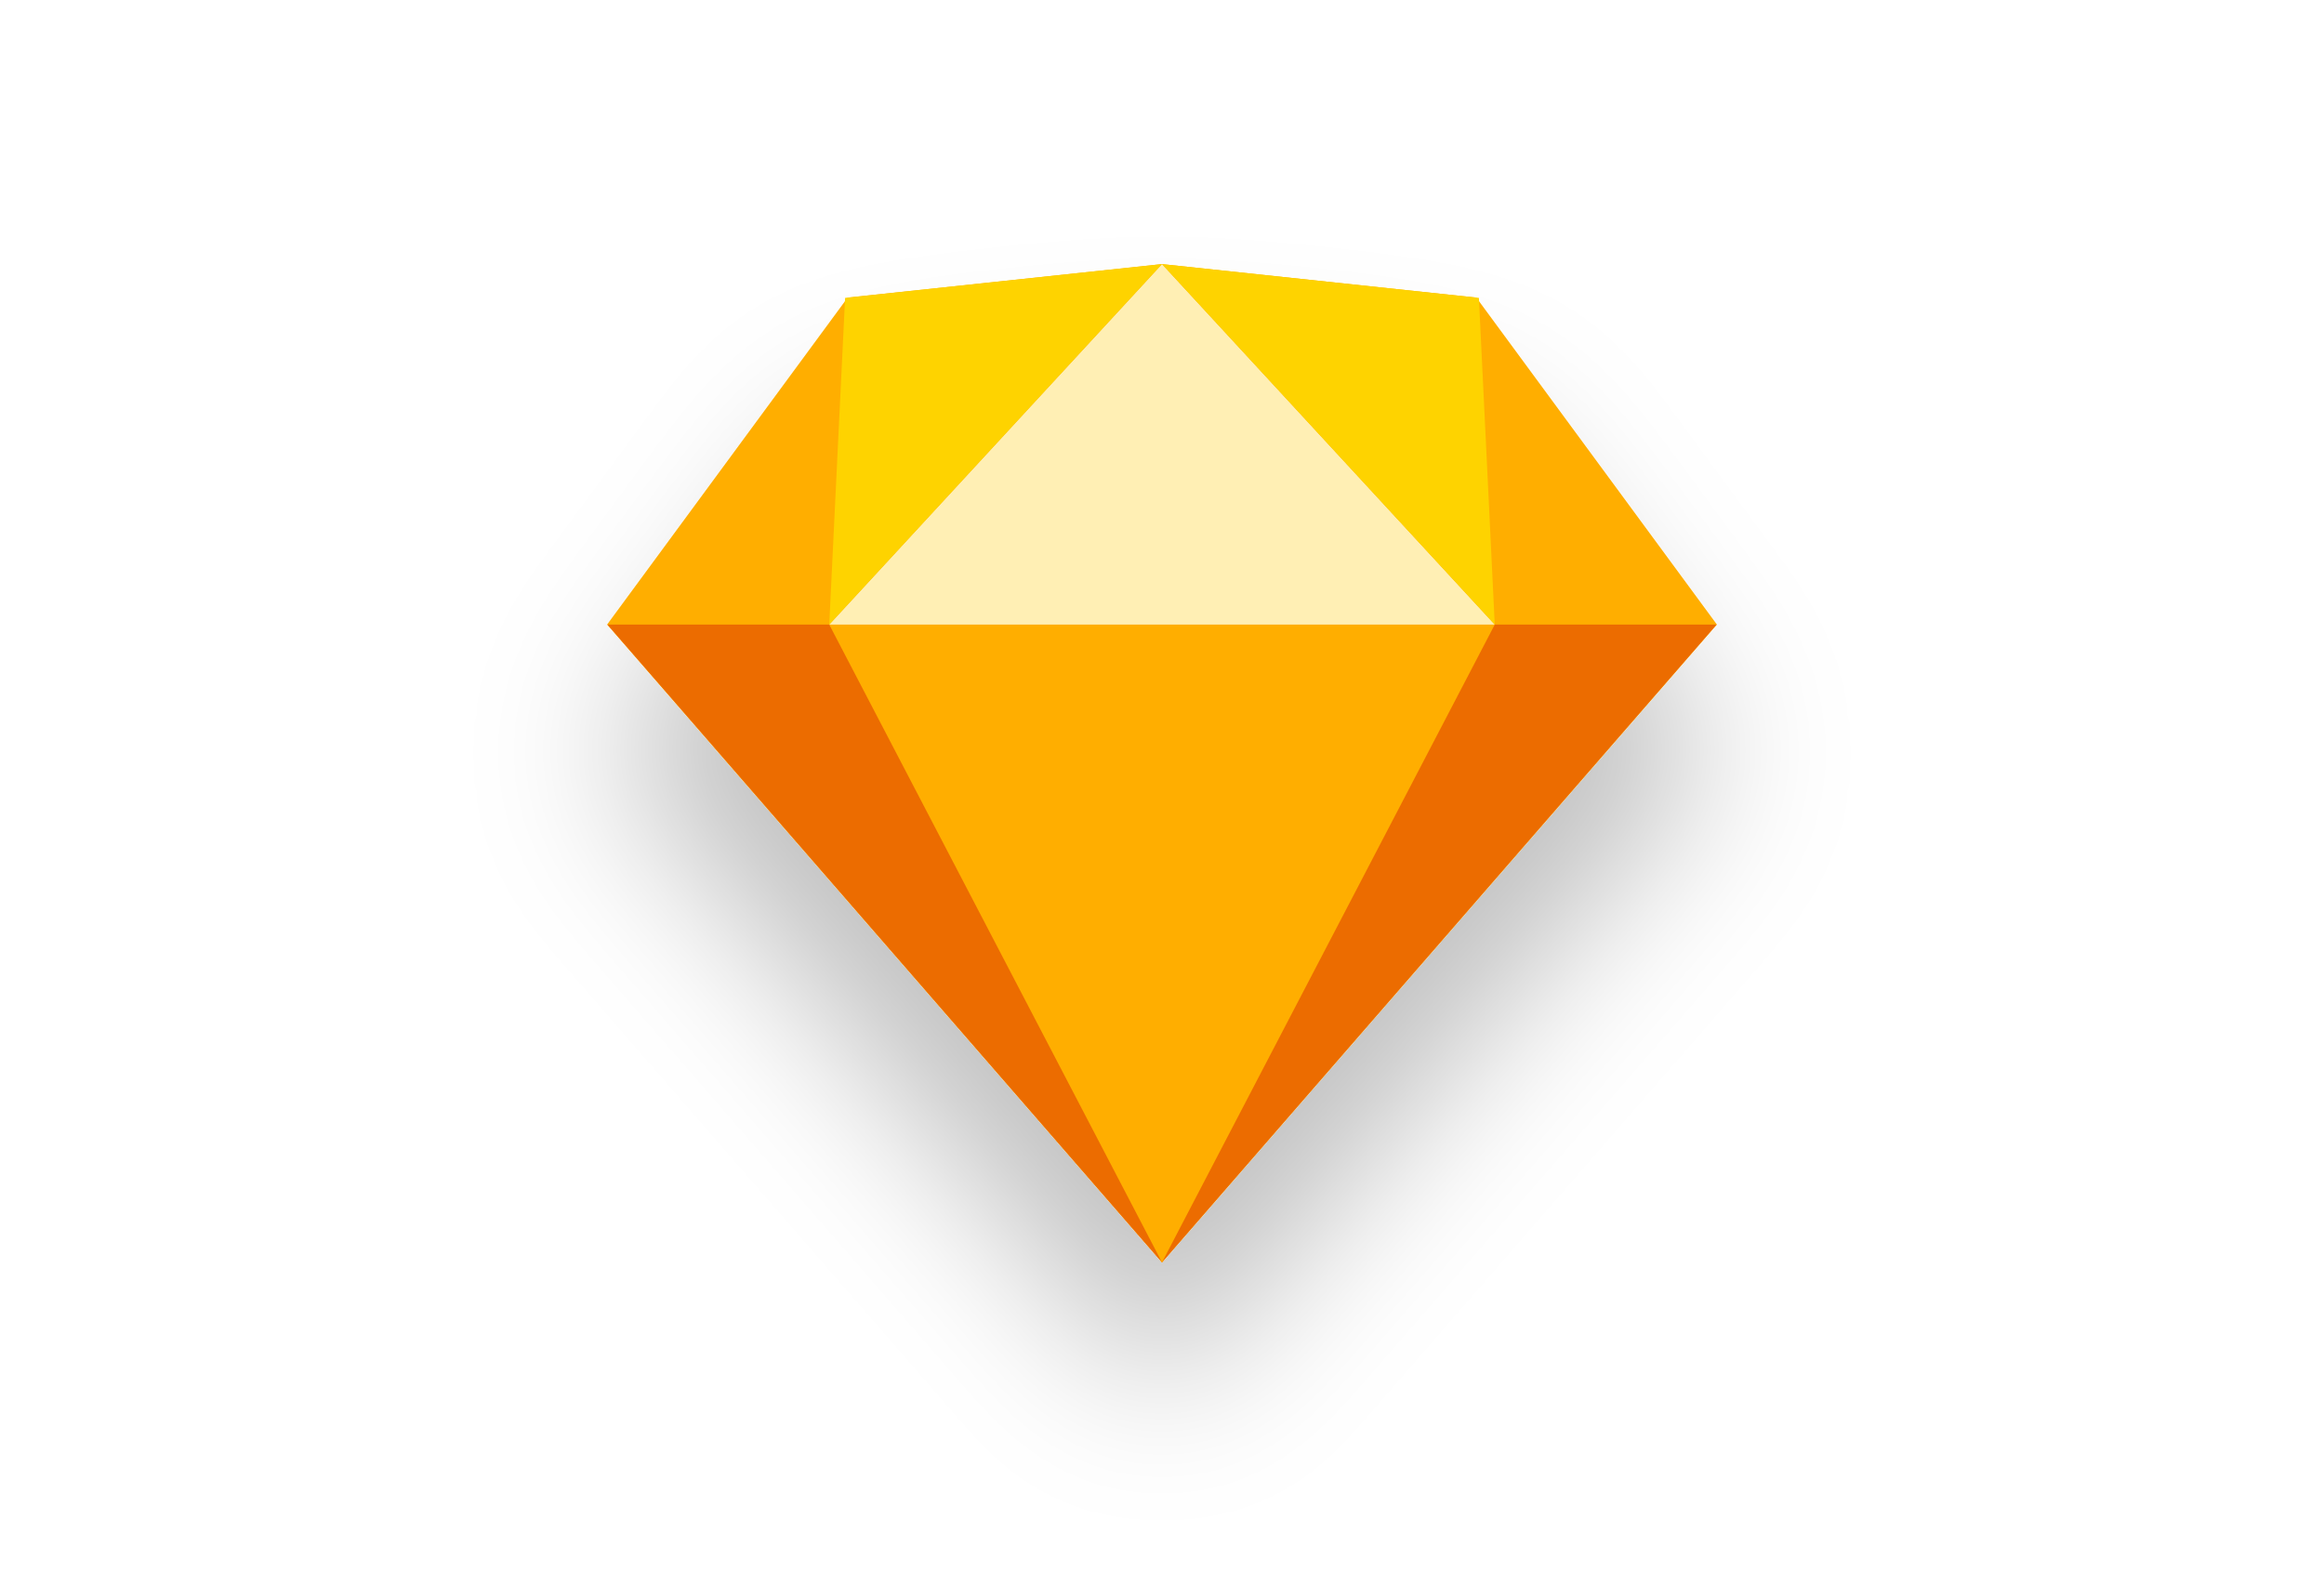
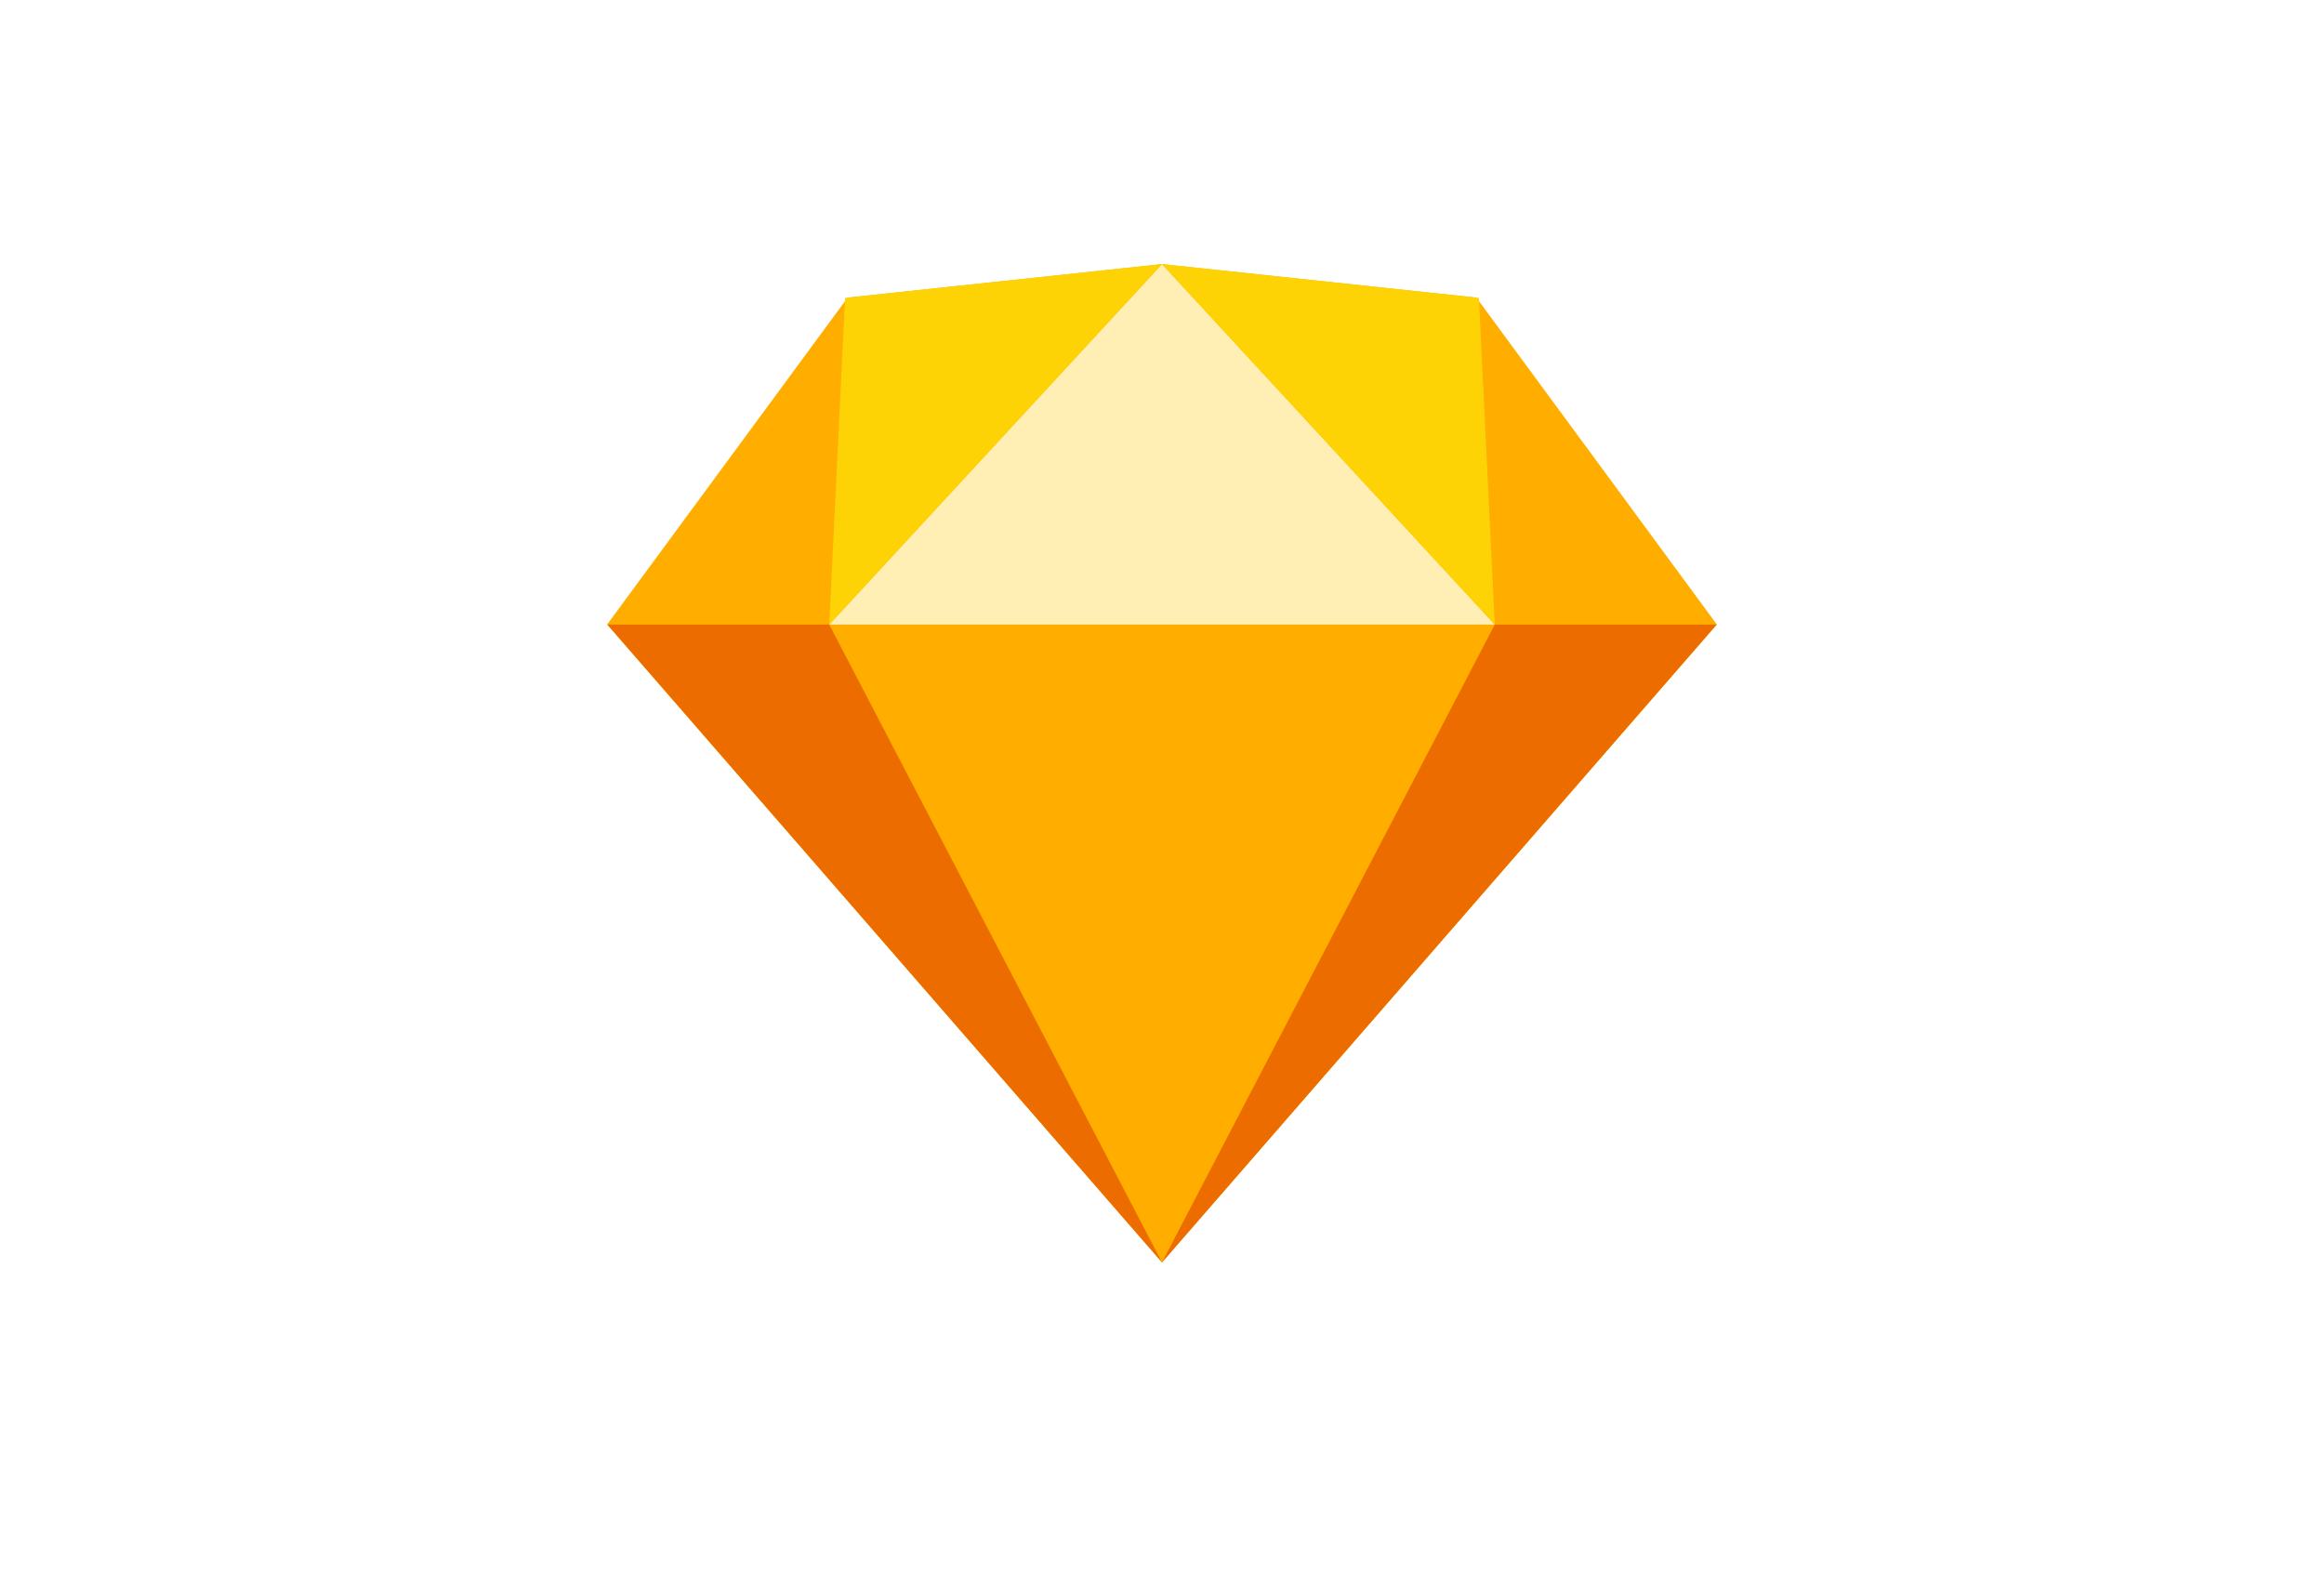
<svg xmlns="http://www.w3.org/2000/svg" width="88px" height="60px" viewBox="0 0 88 60" version="1.1">
-   <defs>
-     <filter x="-26.1%" y="-17.1%" width="152.3%" height="160.5%" filterUnits="objectBoundingBox" id="filter-1">
-       <feOffset dx="0" dy="5" in="SourceAlpha" result="shadowOffsetOuter1" />
-       <feGaussianBlur stdDeviation="3" in="shadowOffsetOuter1" result="shadowBlurOuter1" />
-       <feColorMatrix values="0 0 0 0 0   0 0 0 0 0   0 0 0 0 0  0 0 0 0.246 0" type="matrix" in="shadowBlurOuter1" result="shadowMatrixOuter1" />
-       <feMerge>
-         <feMergeNode in="shadowMatrixOuter1" />
-         <feMergeNode in="SourceGraphic" />
-       </feMerge>
-     </filter>
-   </defs>
+   <defs />
  <g id="Page-1" stroke="none" stroke-width="1" fill="none" fill-rule="evenodd">
    <g id="Artboard-Copy" transform="translate(-15, -103)">
-       <g id="Sketch" filter="url(#filter-1)" transform="translate(37, 113)">
+       <g id="Sketch" transform="translate(37, 113)">
        <g id="Group-8">
          <polygon id="Polygon" fill="#FFAE00" points="22 37.8 0.989 13.647 10.097 1.268 22 0 33.903 1.268 43.011 13.647" />
          <polygon id="Polygon" fill="#EC6C00" points="22 37.8 1 13.65 43 13.65" />
          <polygon id="Polygon" fill="#FFAE00" points="22 37.8 9.4 13.65 34.6 13.65" />
          <polygon id="Polygon" fill="#FFEFB4" points="22 0 9.4 13.65 34.6 13.65" />
          <polygon id="Polygon" fill="#FED305" points="10 1.28 9.4 13.65 22 2.95585778e-12" />
          <polygon id="Polygon" fill="#FED305" points="34 1.28 34.6 13.65 22 0" />
        </g>
      </g>
    </g>
  </g>
</svg>
